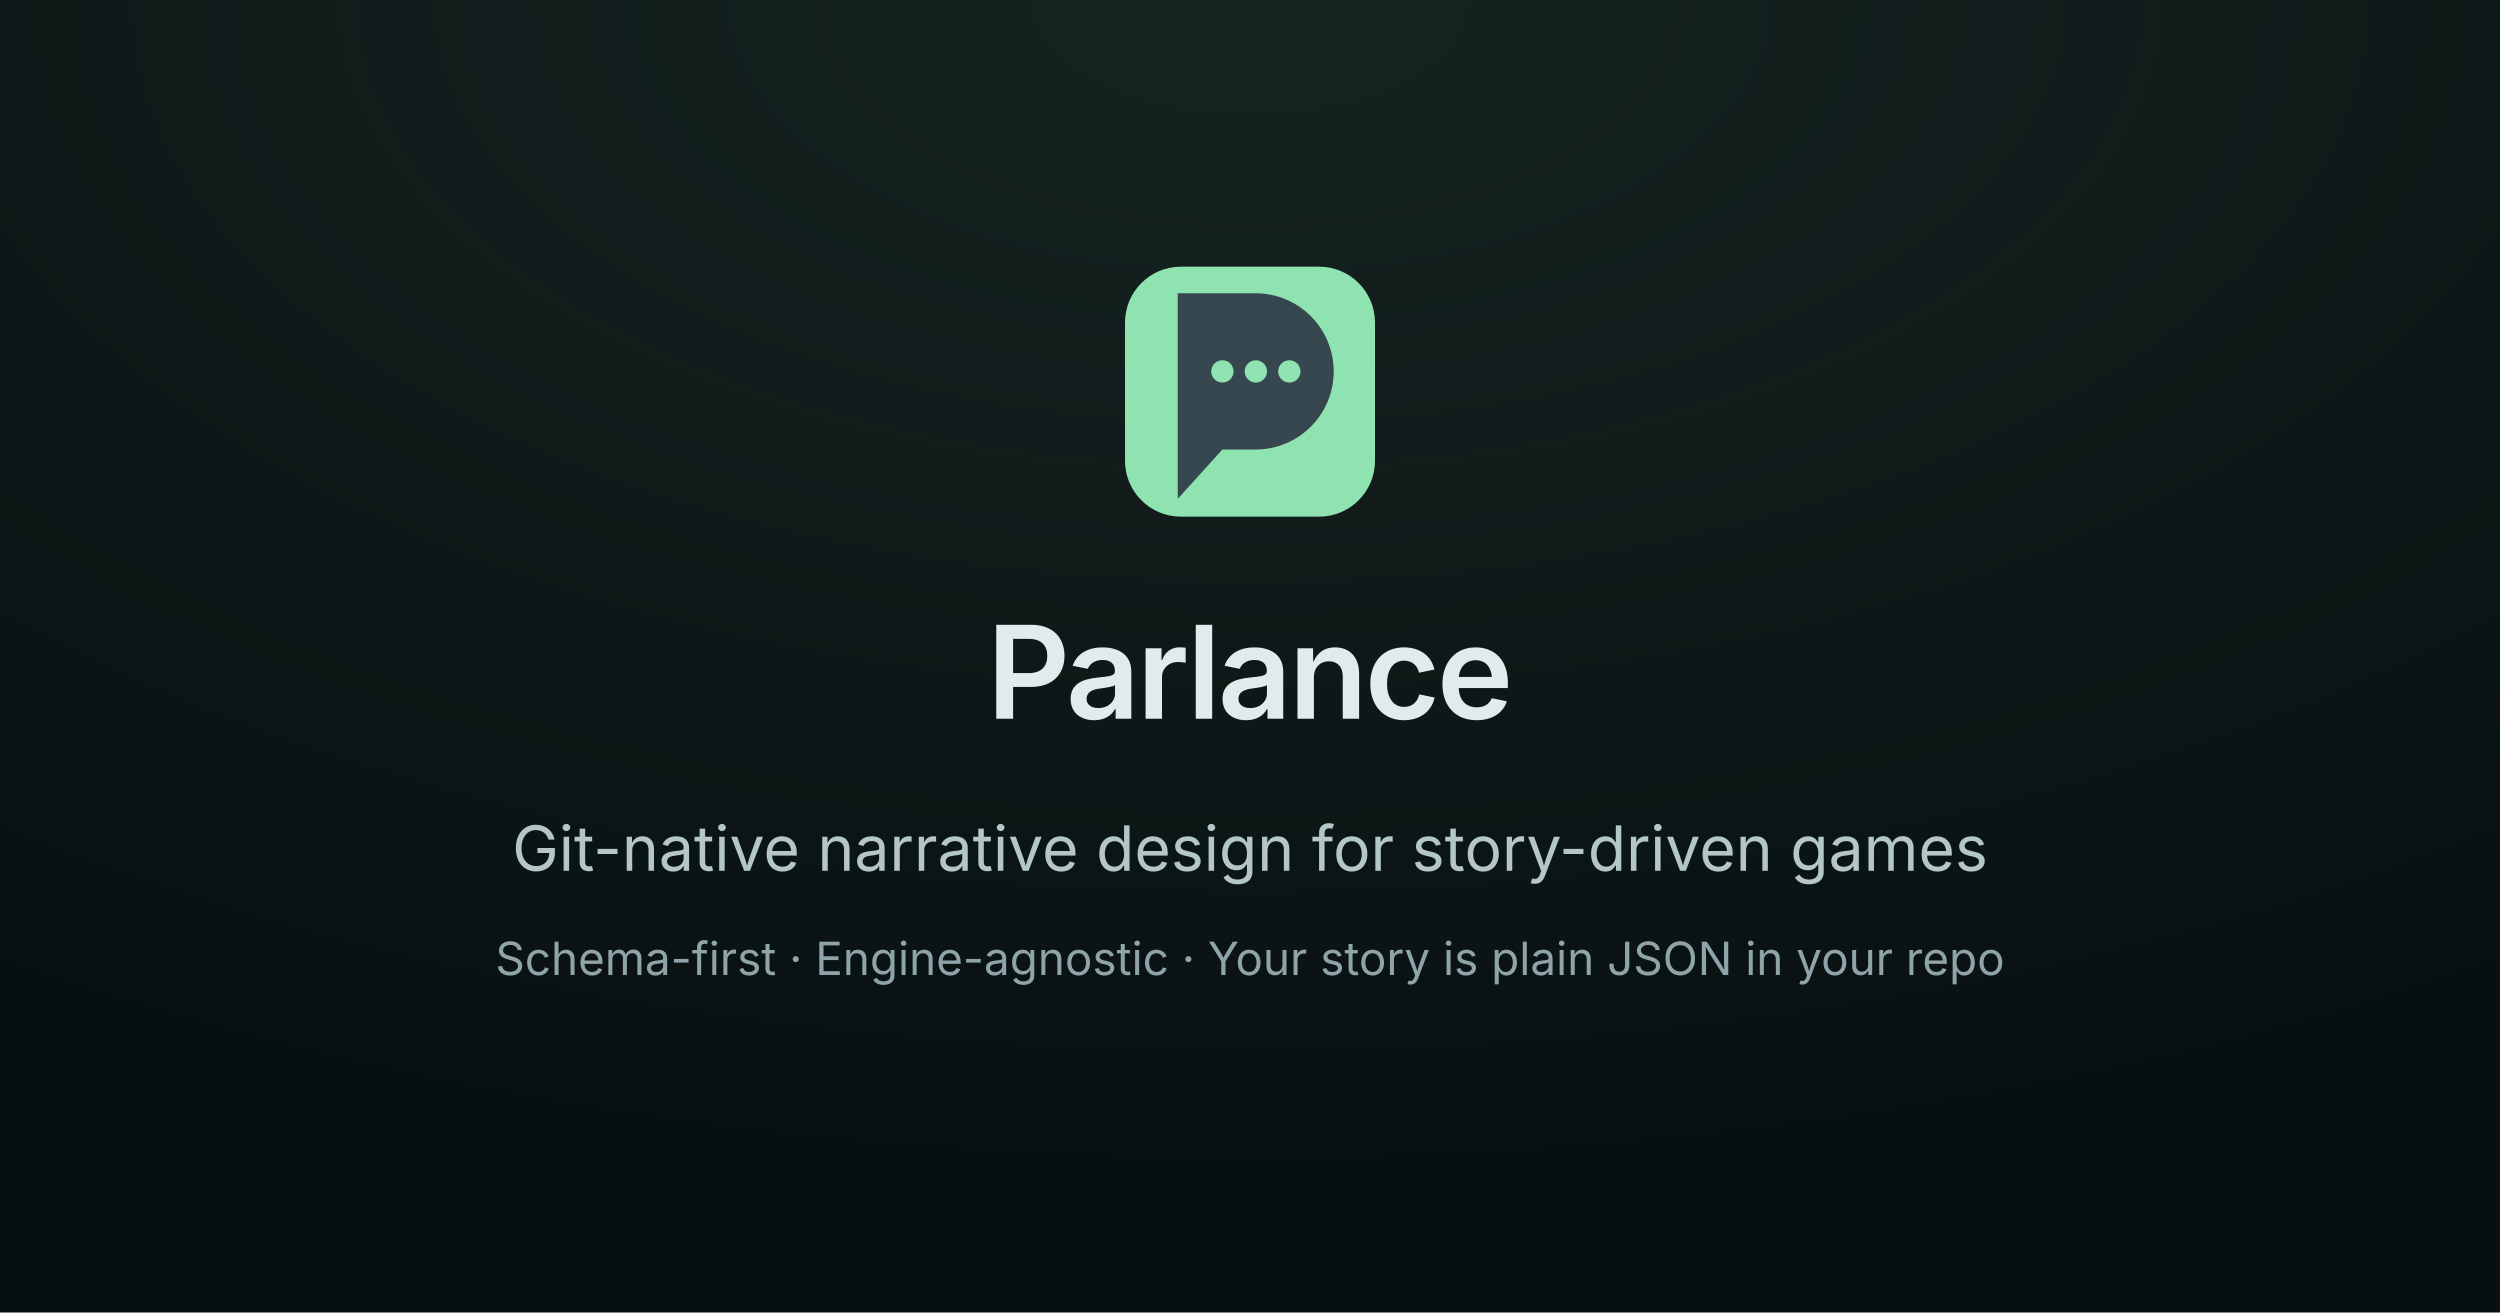
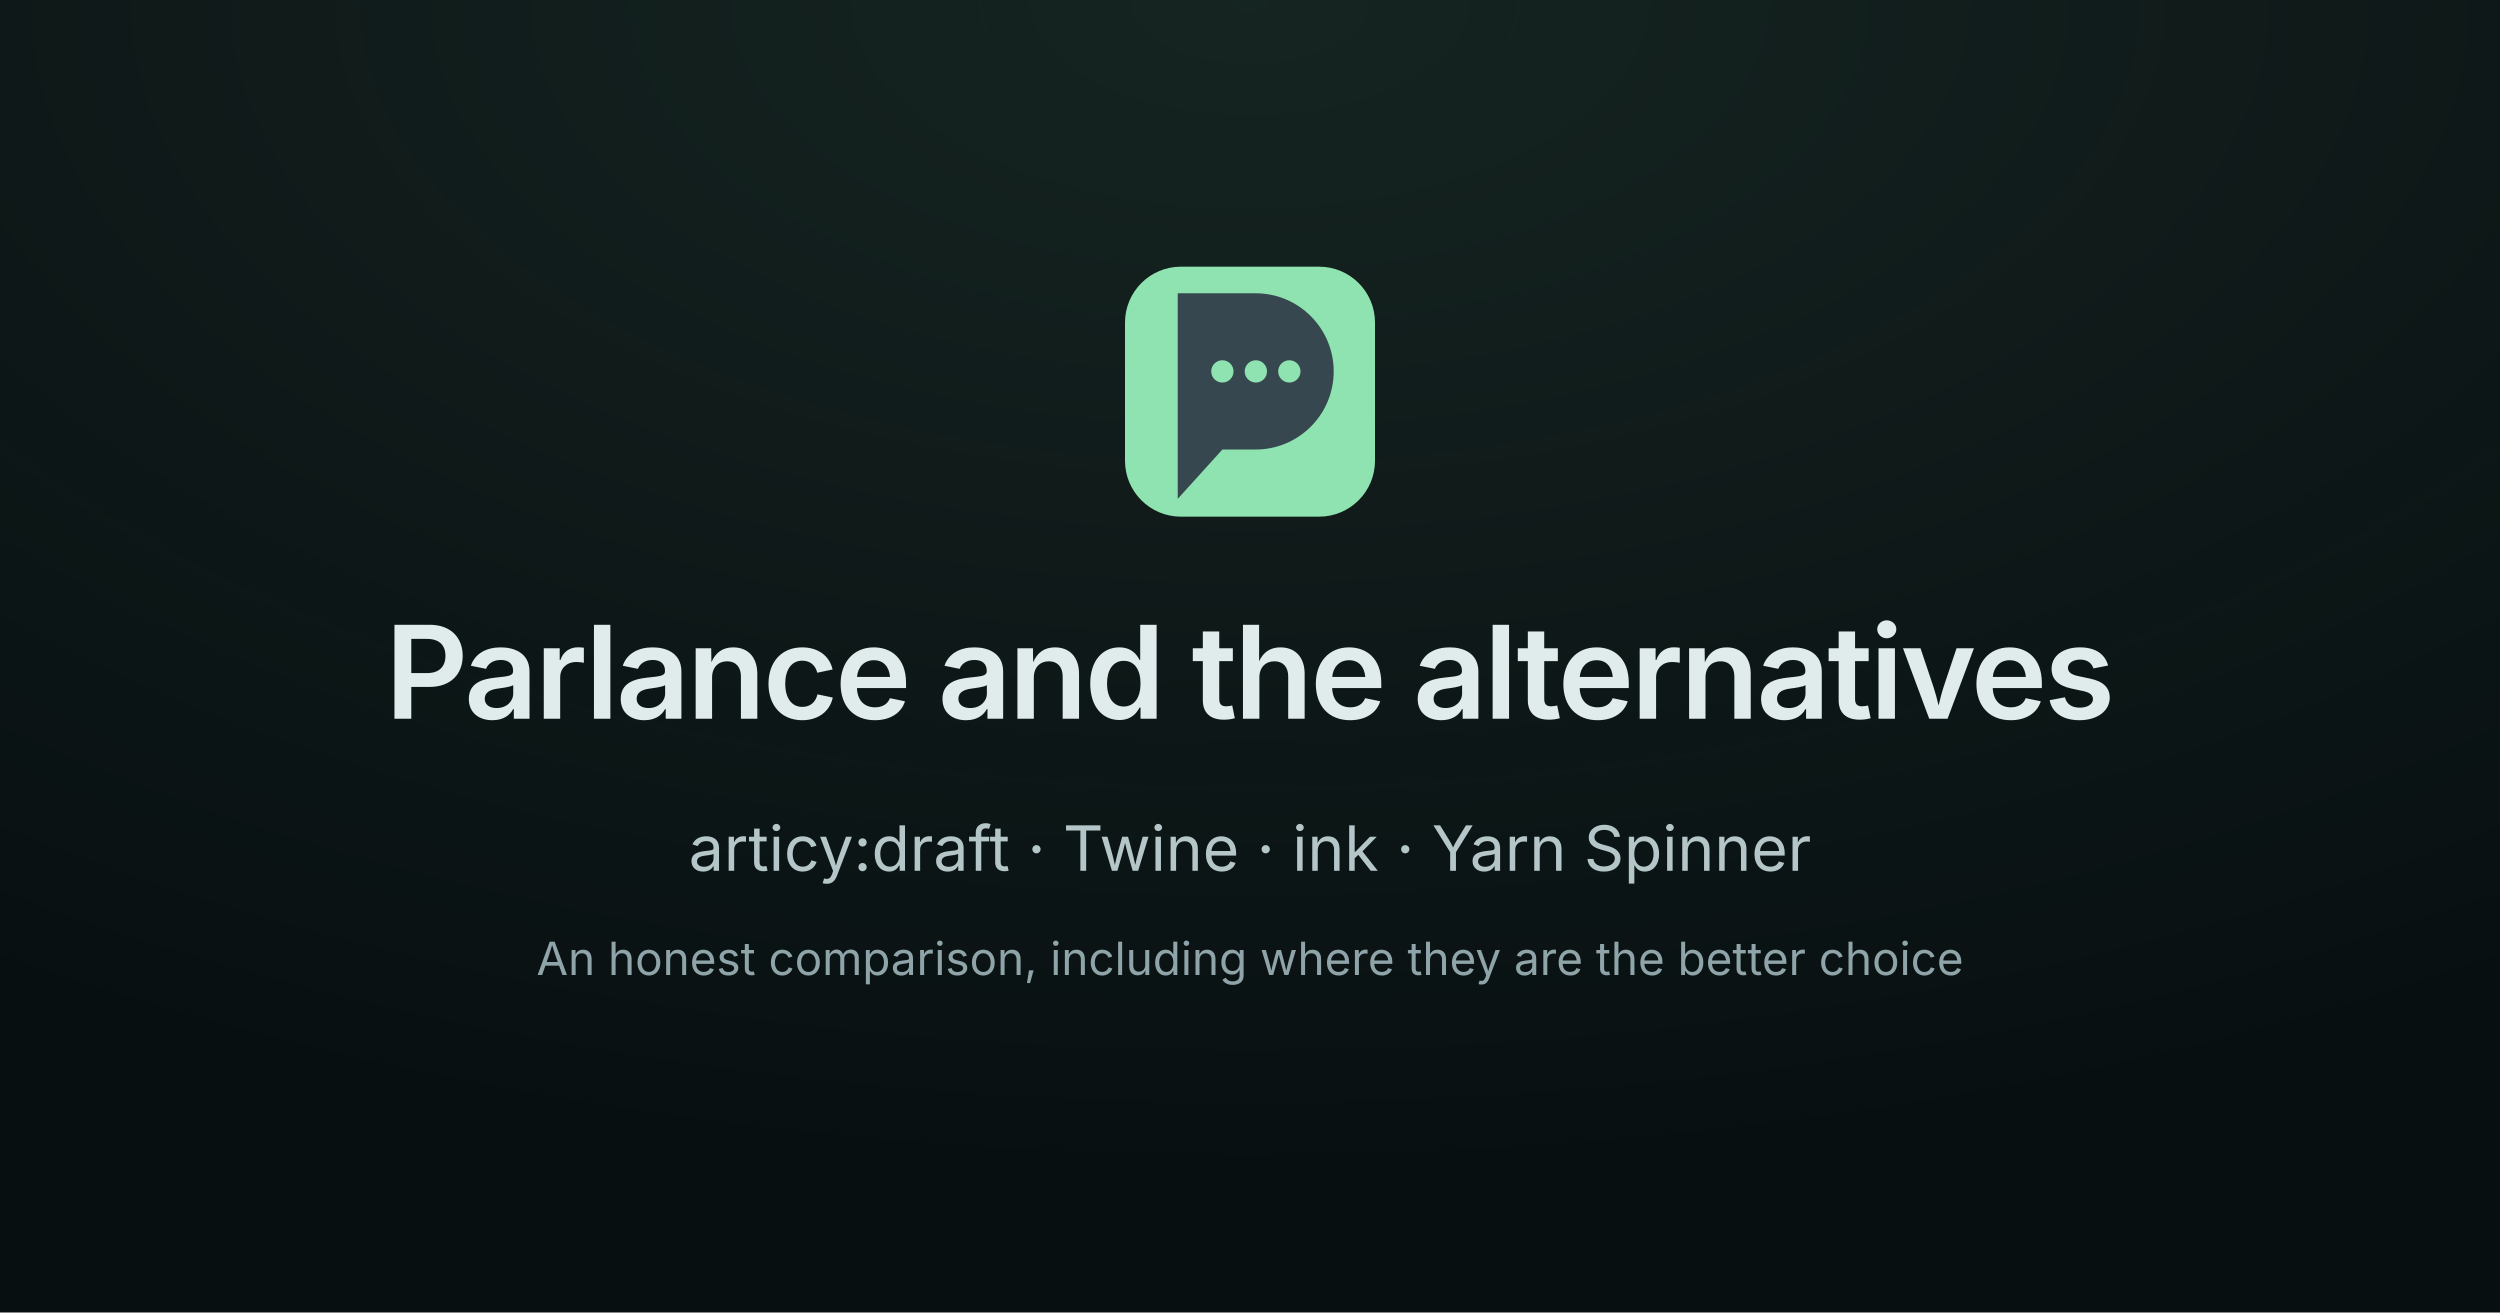
<svg xmlns="http://www.w3.org/2000/svg" viewBox="0 0 1200 630" width="1200" height="630">
  <rect width="1200" height="630" fill="#080f11" />
  <rect width="1200" height="630" fill="url(#glow)" />
  <defs>
    <radialGradient id="glow" cx="0.5" cy="0" r="0.9">
      <stop offset="0" stop-color="#8fe3b0" stop-opacity="0.10" />
      <stop offset="1" stop-color="#8fe3b0" stop-opacity="0" />
    </radialGradient>
  </defs>
  <g transform="translate(540 128) scale(0.1171875)">
    <rect fill="#8FE3B0" x="0" y="0" width="1024" height="1024" rx="229" ry="229" />
    <g transform="translate(192 91) translate(24 18) scale(1.203) translate(-300 -214)">
      <path fill="#37474F" d="M300 214 H565 a266 266 0 0 1 0 532 H452 L300 914 Z" />
      <circle fill="#8FE3B0" cx="452" cy="480" r="38" />
      <circle fill="#8FE3B0" cx="566" cy="480" r="38" />
      <circle fill="#8FE3B0" cx="680" cy="480" r="38" />
    </g>
  </g>
-   <text x="600" y="345" text-anchor="middle" font-family="Inter, -apple-system, 'Helvetica Neue', Arial, sans-serif" font-size="62" font-weight="600" letter-spacing="-1.5" fill="#e0ebeb">Parlance</text>
-   <text x="600" y="418" text-anchor="middle" font-family="Inter, -apple-system, 'Helvetica Neue', Arial, sans-serif" font-size="30" fill="#b4c6c8">Git-native narrative design for story-driven games</text>
-   <text x="600" y="468" text-anchor="middle" font-family="Inter, -apple-system, 'Helvetica Neue', Arial, sans-serif" font-size="22" fill="#8fa4a8">Schema-first · Engine-agnostic · Your story is plain JSON in your repo</text>
+   <text x="600" y="345" text-anchor="middle" font-family="Inter, -apple-system, 'Helvetica Neue', Arial, sans-serif" font-size="62" font-weight="600" letter-spacing="-1.5" fill="#e0ebeb">Parlance and the alternatives</text>
+   <text x="600" y="418" text-anchor="middle" font-family="Inter, -apple-system, 'Helvetica Neue', Arial, sans-serif" font-size="30" fill="#b4c6c8">articy:draft · Twine · ink · Yarn Spinner</text>
+   <text x="600" y="468" text-anchor="middle" font-family="Inter, -apple-system, 'Helvetica Neue', Arial, sans-serif" font-size="22" fill="#8fa4a8">An honest comparison, including where they are the better choice</text>
</svg>
